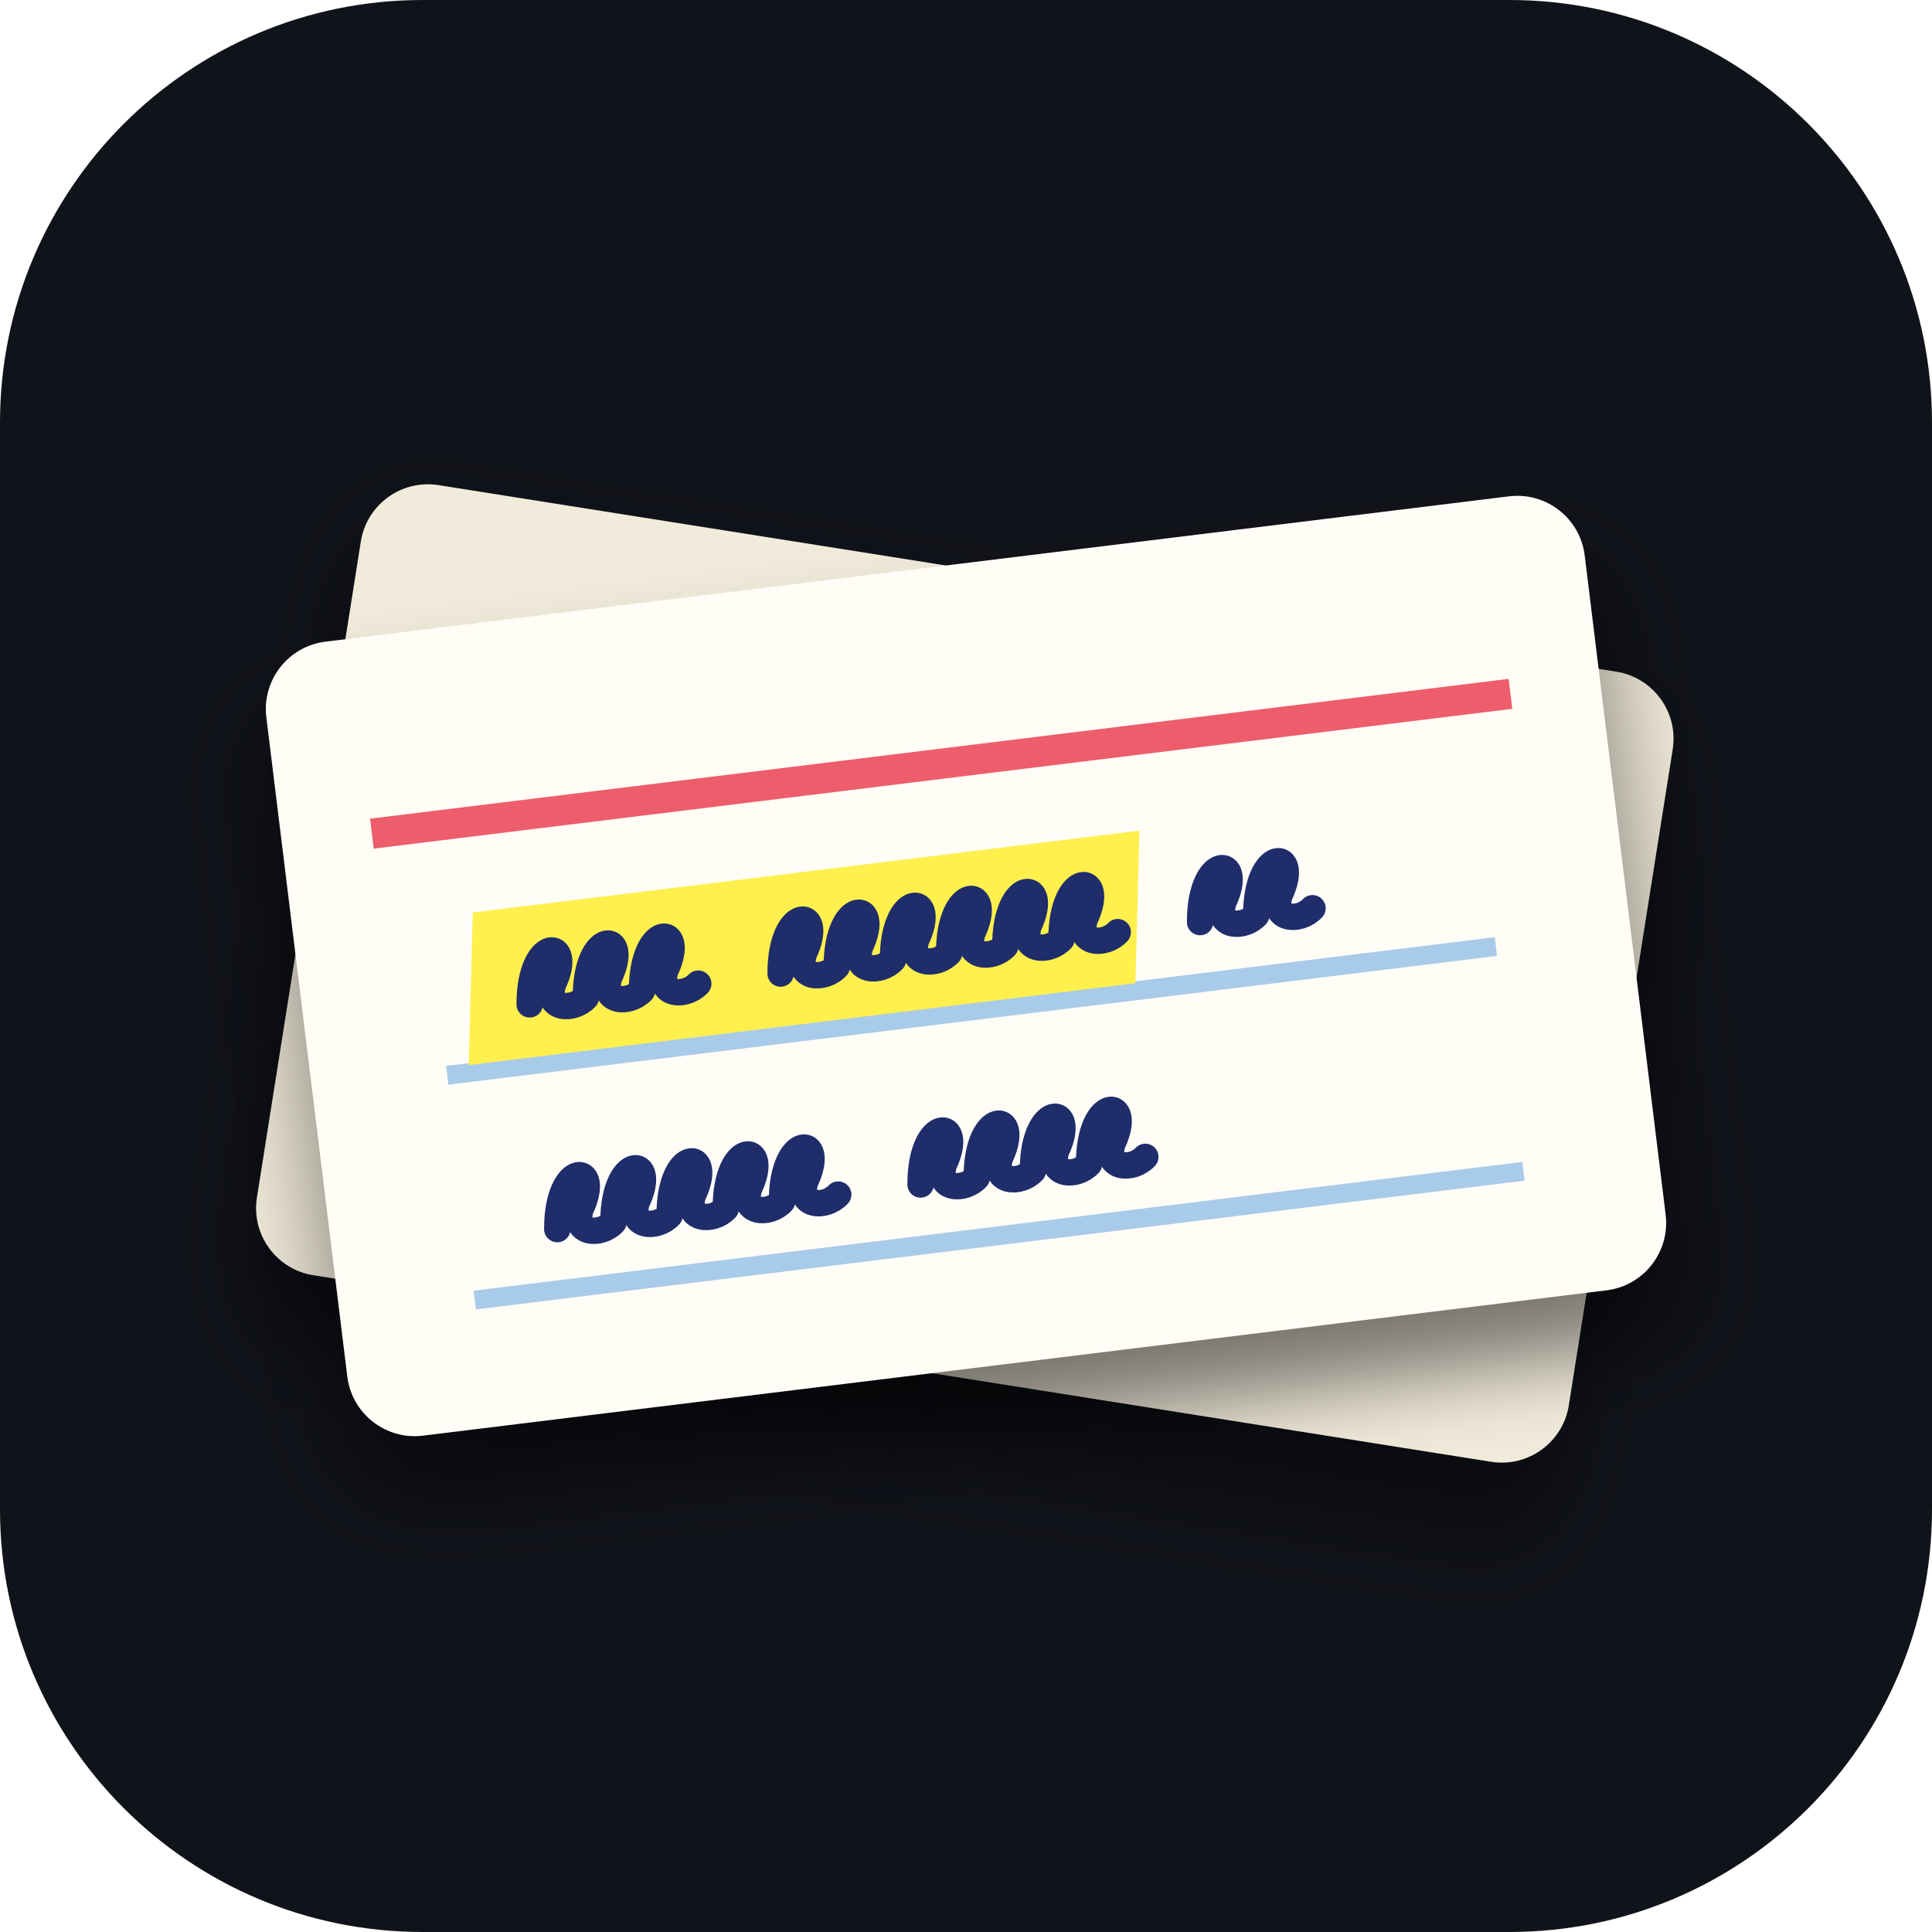
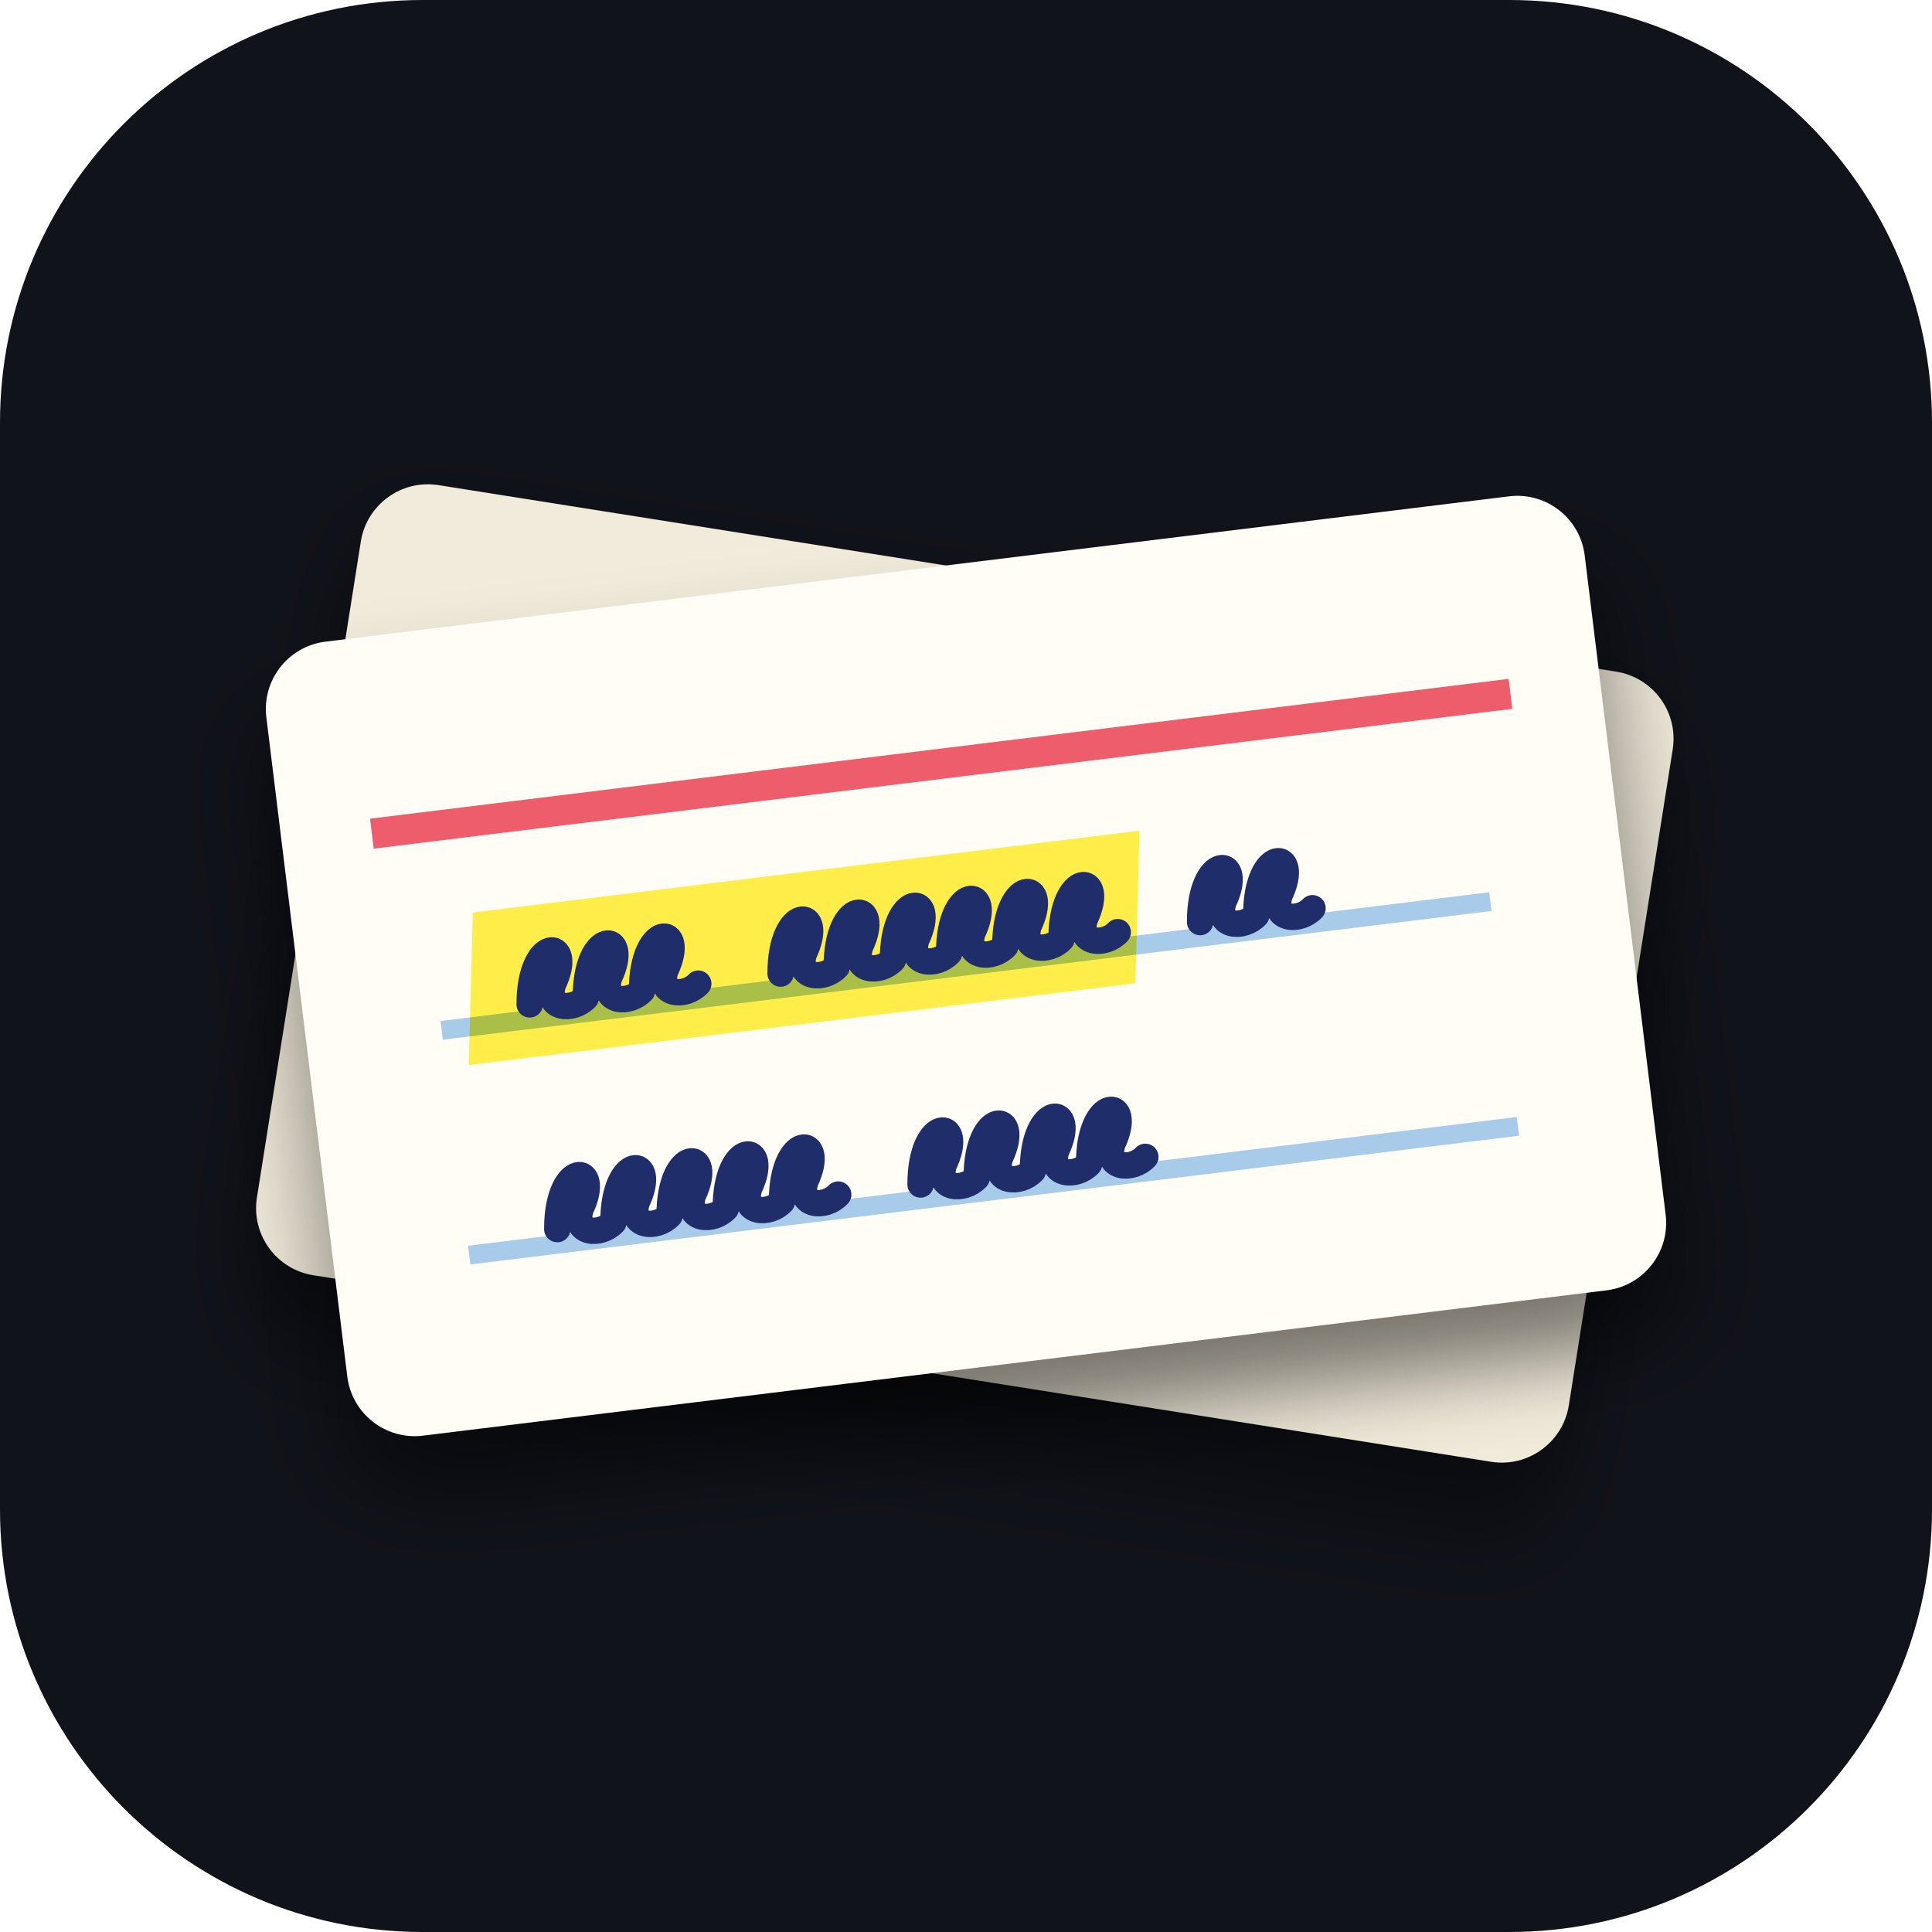
<svg xmlns="http://www.w3.org/2000/svg" viewBox="0 0 512 512">
  <defs>
    <filter id="shadow" x="-20%" y="-20%" width="140%" height="160%">
      <feGaussianBlur stdDeviation="12" />
    </filter>
  </defs>
  <rect width="512" height="512" rx="112" fill="#11131A" />
  <g transform="rotate(9 256 256)">
    <rect x="80" y="168" width="352" height="212" rx="18" fill="#000" opacity=".45" filter="url(#shadow)" />
    <rect x="80" y="152" width="352" height="212" rx="18" fill="#F1EBDB" />
  </g>
  <g transform="rotate(-7 256 256)">
    <rect x="80" y="166" width="352" height="212" rx="18" fill="#000" opacity=".5" filter="url(#shadow)" />
    <rect x="80" y="150" width="352" height="212" rx="18" fill="#FFFDF6" />
    <path d="M104 202H408" stroke="#EE5D6C" stroke-width="8" />
-     <path d="M116 268H396M116 328H396" stroke="#A9CBEA" stroke-width="5" />
-     <path d="M128 226H306L300 266H122Z" fill="#FFF04D" />
+     <path d="M116 256H396M116 316H396" stroke="#A9CBEA" stroke-width="5" />
+     <path d="M128 226H306L300 266H122Z" fill="#FFF04D" style="mix-blend-mode:multiply" />
    <path d="M140.0 252.0 C142.2 233.8 154.2 235.8 146.8 247.4 C143.8 253.9 151.2 255.2 155.0 252.0 C157.2 233.8 169.2 235.8 161.8 247.4 C158.8 253.9 166.2 255.2 170.0 252.0 C172.2 233.8 184.2 235.8 176.8 247.4 C173.8 253.9 181.2 255.2 185.0 252.0 M207.0 252.0 C209.2 233.8 221.2 235.8 213.8 247.4 C210.8 253.9 218.2 255.2 222.0 252.0 C224.2 233.8 236.2 235.8 228.8 247.4 C225.8 253.9 233.2 255.2 237.0 252.0 C239.2 233.8 251.2 235.8 243.8 247.4 C240.8 253.9 248.2 255.2 252.0 252.0 C254.2 233.8 266.2 235.8 258.8 247.4 C255.8 253.9 263.2 255.2 267.0 252.0 C269.2 233.8 281.2 235.8 273.8 247.4 C270.8 253.9 278.2 255.2 282.0 252.0 C284.2 233.8 296.2 235.8 288.8 247.4 C285.8 253.9 293.2 255.2 297.0 252.0 M319.0 252.0 C321.2 233.8 333.2 235.8 325.8 247.4 C322.8 253.9 330.2 255.2 334.0 252.0 C336.2 233.8 348.2 235.8 340.8 247.4 C337.8 253.9 345.2 255.2 349.0 252.0 M140.0 312.0 C142.2 293.8 154.2 295.8 146.8 307.4 C143.8 313.9 151.2 315.2 155.0 312.0 C157.2 293.8 169.2 295.8 161.8 307.4 C158.8 313.9 166.2 315.2 170.0 312.0 C172.2 293.8 184.2 295.8 176.8 307.4 C173.8 313.9 181.2 315.2 185.0 312.0 C187.2 293.8 199.2 295.8 191.8 307.4 C188.8 313.9 196.2 315.2 200.0 312.0 C202.2 293.8 214.2 295.8 206.8 307.4 C203.8 313.9 211.2 315.2 215.0 312.0 M237.0 312.0 C239.2 293.8 251.2 295.8 243.8 307.4 C240.8 313.9 248.2 315.2 252.0 312.0 C254.2 293.8 266.2 295.8 258.8 307.4 C255.8 313.9 263.2 315.2 267.0 312.0 C269.2 293.8 281.2 295.8 273.8 307.4 C270.8 313.9 278.2 315.2 282.0 312.0 C284.2 293.8 296.2 295.8 288.8 307.4 C285.8 313.9 293.2 315.2 297.0 312.0" stroke="#1F2D6B" stroke-width="7" stroke-linecap="round" stroke-linejoin="round" fill="none" />
  </g>
</svg>
